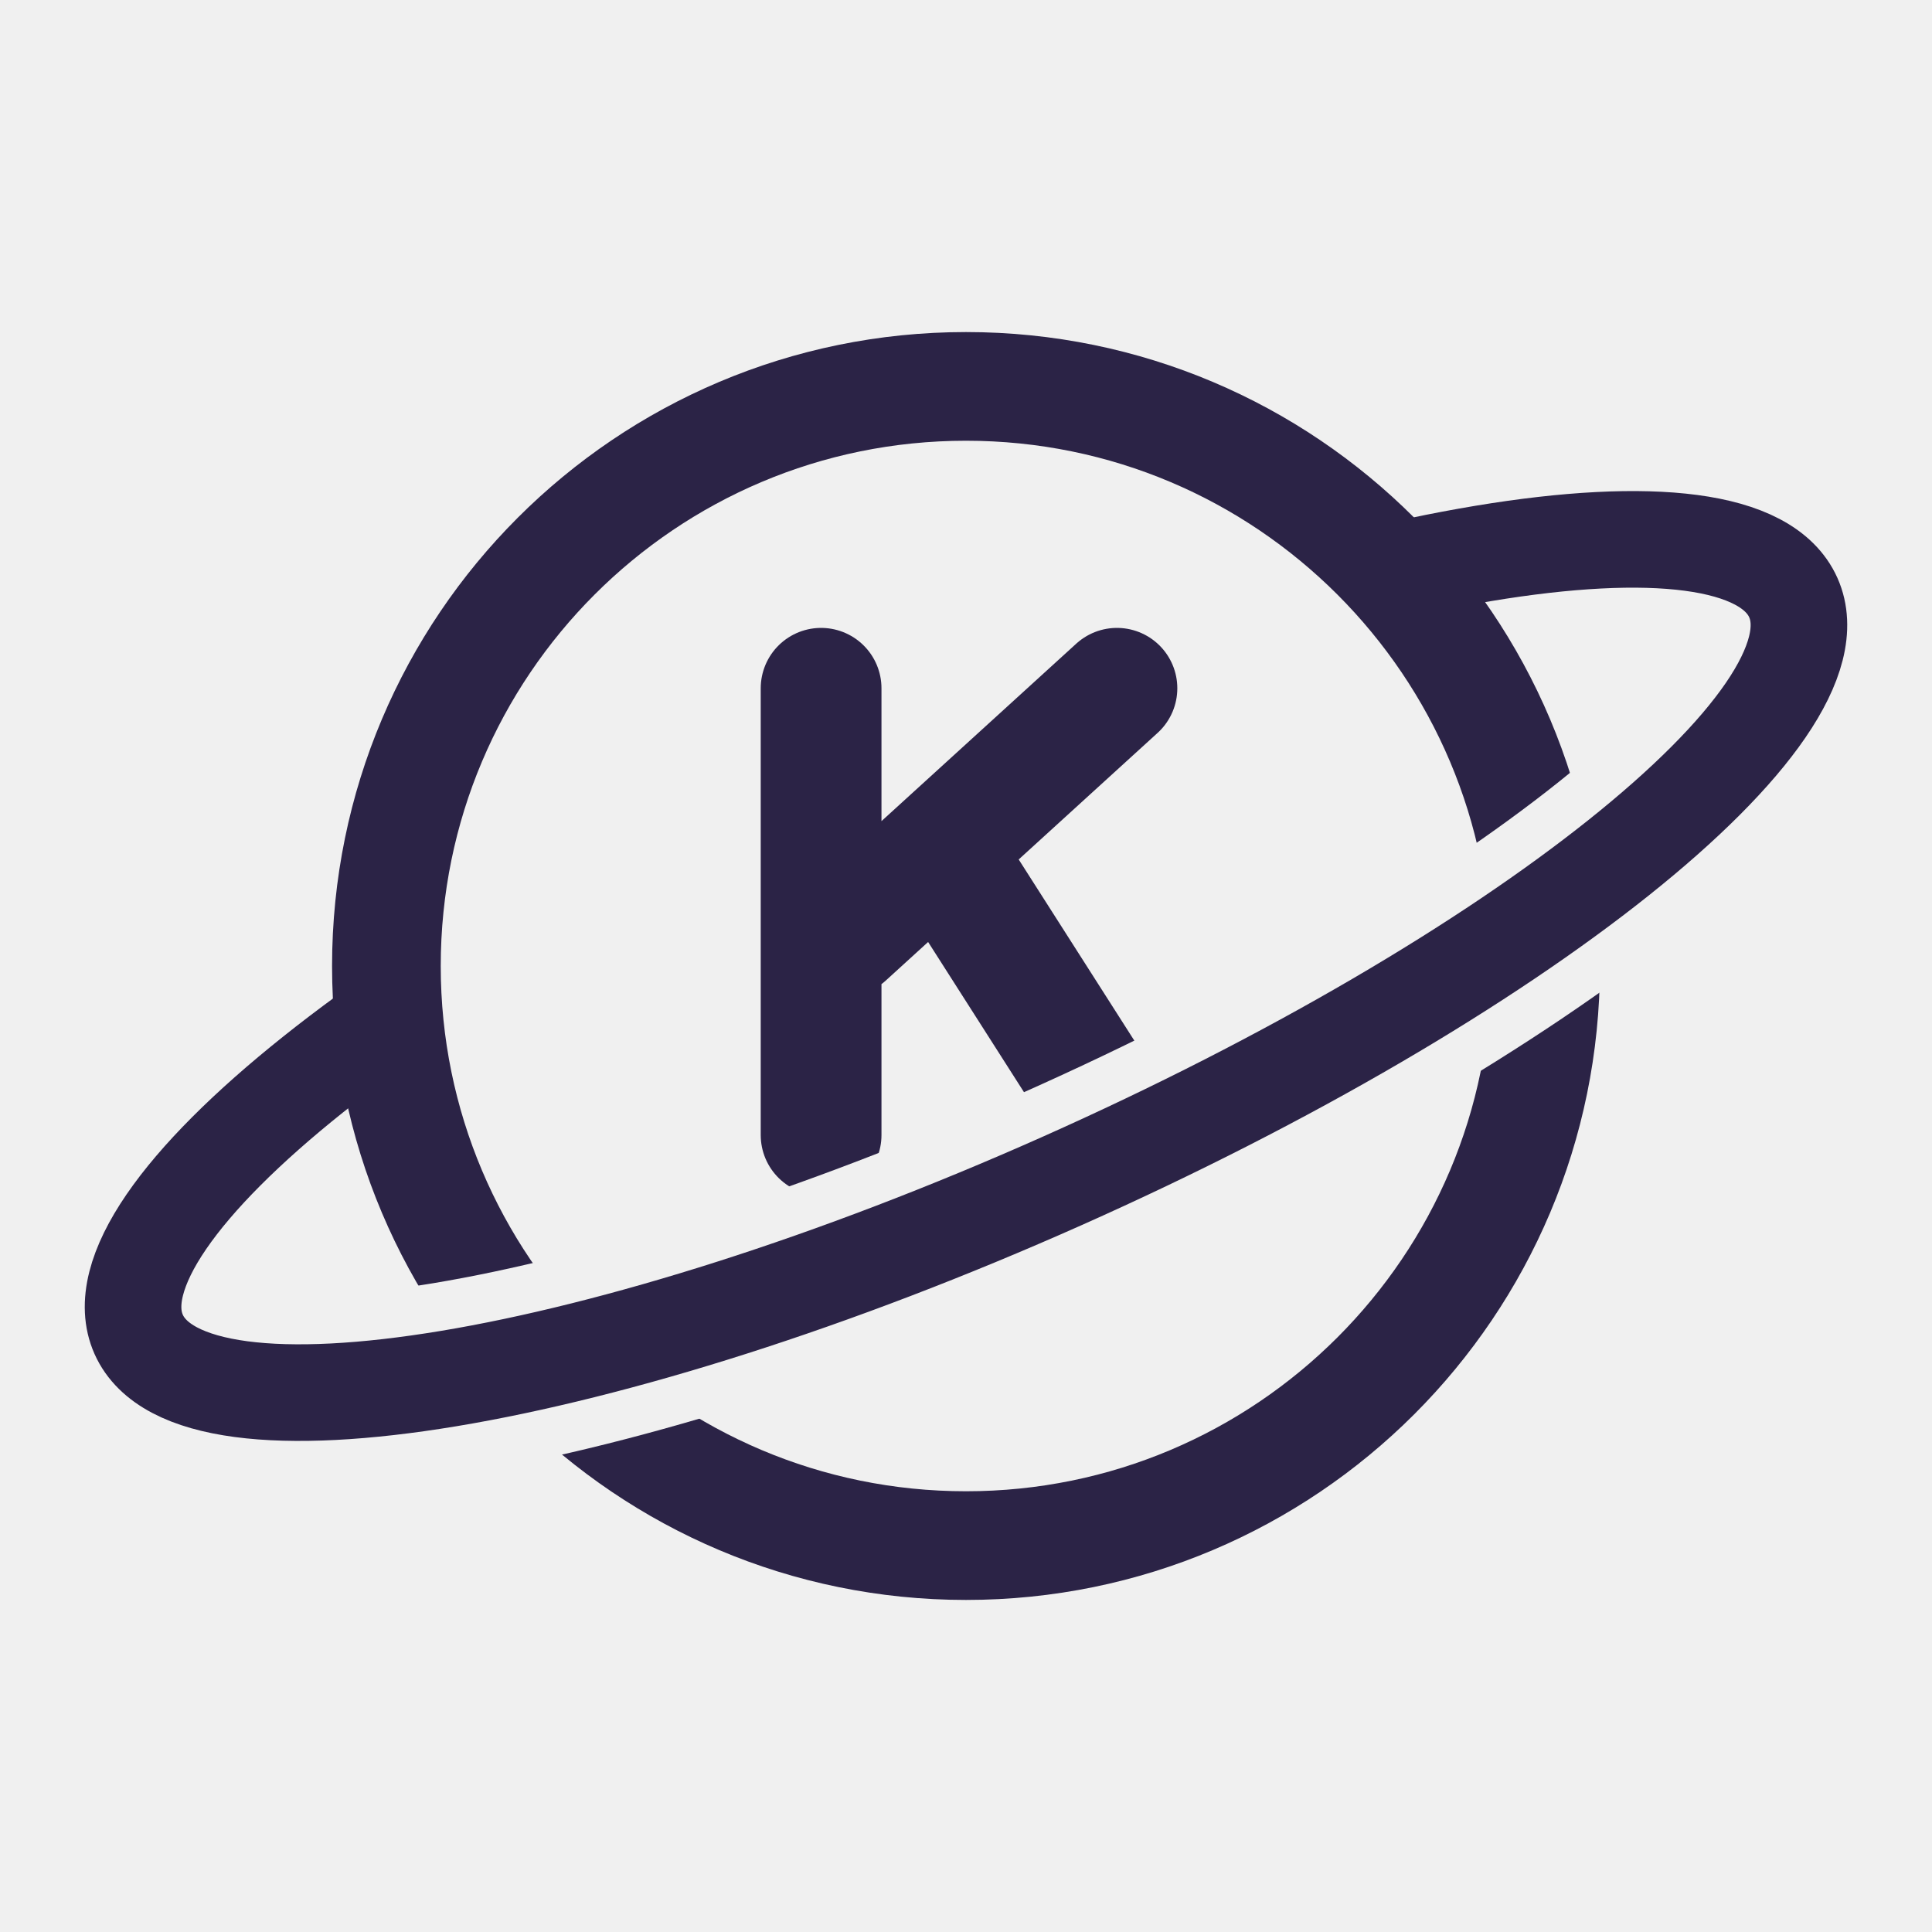
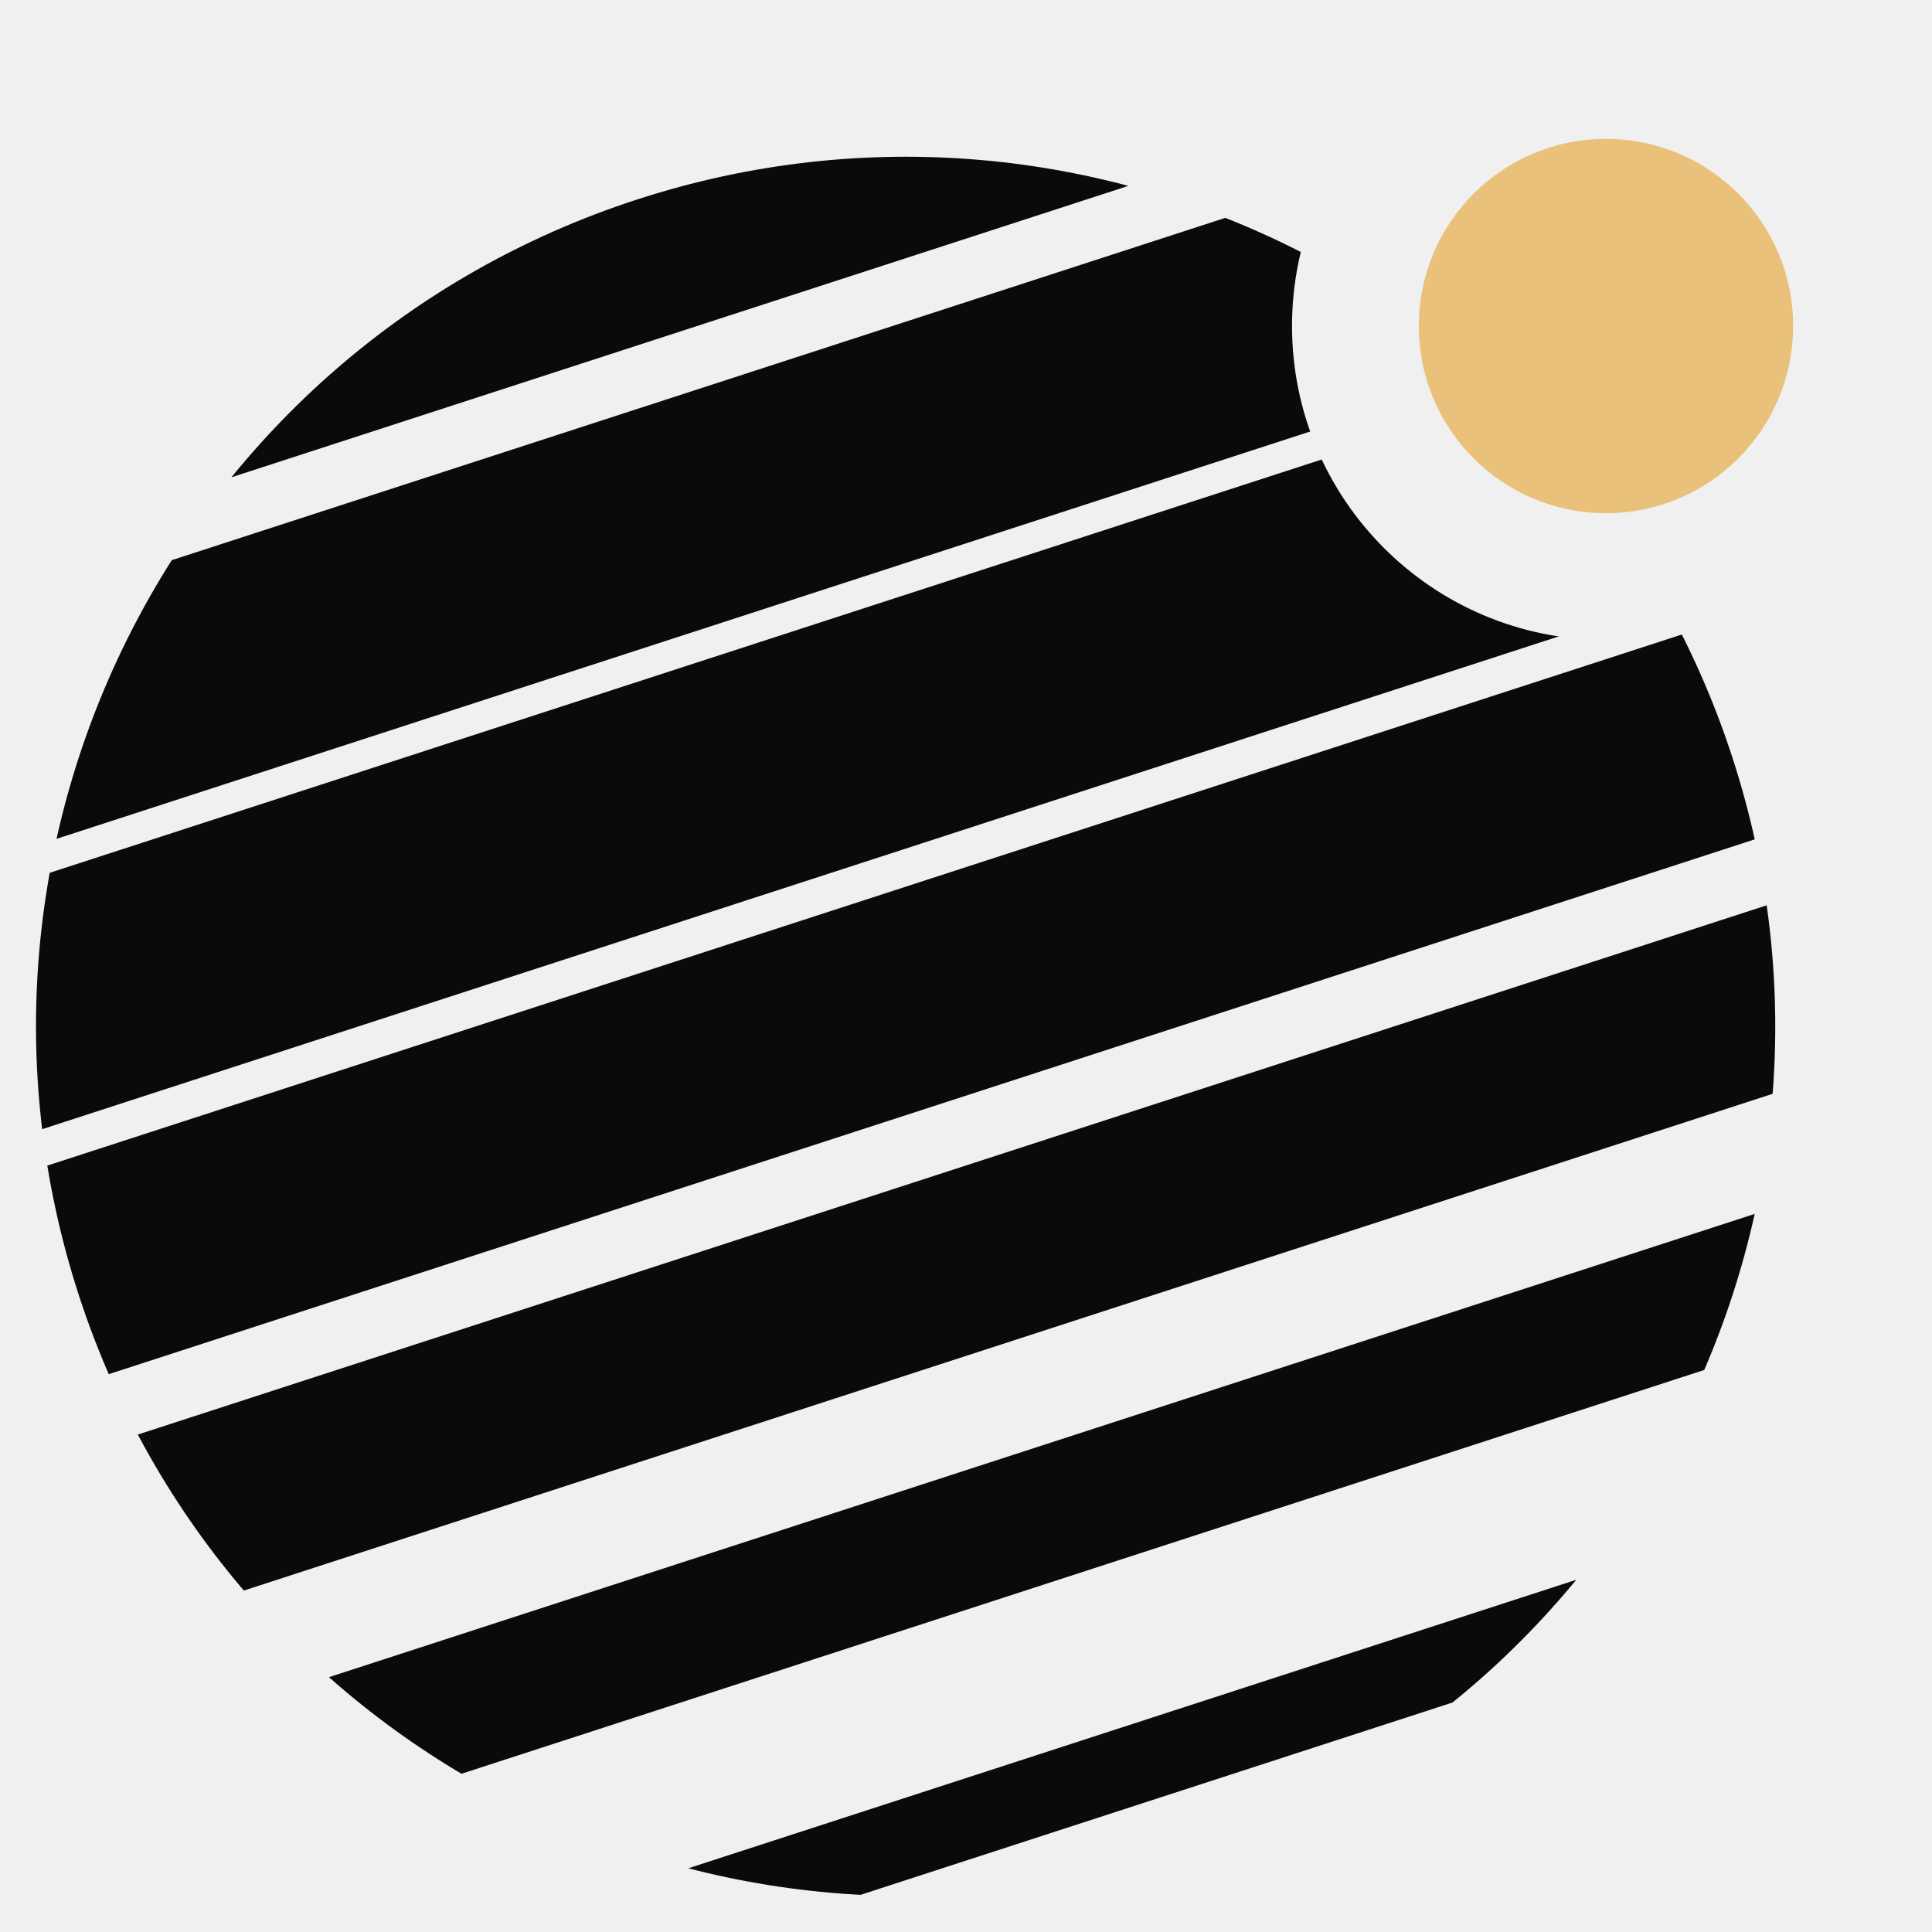
<svg xmlns="http://www.w3.org/2000/svg" viewBox="0 0 32 32">
  <style>
-     .s { stroke: #2b2346; }
+     .s { fill: #0a0a0c; }
    @media (prefers-color-scheme: dark) {
-       .s { stroke: #ffffff; }
+       .s { fill: #f1ece3; }
    }
  </style>
  <defs>
-     <mask id="behind" maskUnits="userSpaceOnUse" x="0" y="0" width="32" height="32">
+     <clipPath id="ball">
+       <circle cx="15" cy="17" r="14.4" />
+     </clipPath>
+     <mask id="gap" maskUnits="userSpaceOnUse" x="0" y="0" width="32" height="32">
      <rect width="32" height="32" fill="#fff" />
-       <path transform="translate(16 16) rotate(-24)" d="M -10.2 0 A 10.2 10.2 0 0 1 10.2 0 Z" fill="#000" />
-     </mask>
-     <mask id="front" maskUnits="userSpaceOnUse" x="0" y="0" width="32" height="32">
-       <rect width="32" height="32" fill="#fff" />
-       <path transform="translate(16 16) rotate(-24)" d="M -15 0 A 15 3.9 0 0 0 15 0" fill="none" stroke="#000" stroke-width="3.2" />
+       <circle cx="26.6" cy="5.4" r="5.2" fill="#000" />
    </mask>
  </defs>
-   <g mask="url(#front)" fill="none" stroke-linecap="round" stroke-linejoin="round">
-     <circle class="s" cx="16" cy="16" r="9.6" stroke-width="1.8" />
-     <path class="s" d="M13.6 11.4 V18.8 M14 15.5 L18.5 11.4 M15.6 14.1 L18.6 18.8" stroke-width="2" />
+   <g mask="url(#gap)">
+     <g class="s" clip-path="url(#ball)" transform="rotate(-18 15 17)">
+       <rect x="-4" y="1.90" width="40" height="3.0" />
+       <rect x="-4" y="5.90" width="40" height="3.8" />
+       <rect x="-4" y="10.20" width="40" height="4.0" />
+       <rect x="-4" y="14.80" width="40" height="3.6" />
+       <rect x="-4" y="19.50" width="40" height="3.0" />
+       <rect x="-4" y="24.30" width="40" height="2.2" />
+       <rect x="-4" y="29.15" width="40" height="1.3" />
+     </g>
  </g>
-   <g mask="url(#behind)">
-     <ellipse class="s" transform="translate(16 16) rotate(-24)" rx="15" ry="3.9" fill="none" stroke-width="1.6" />
-   </g>
+   <circle cx="26.6" cy="5.4" r="3.1" fill="#e9c17a" />
</svg>
